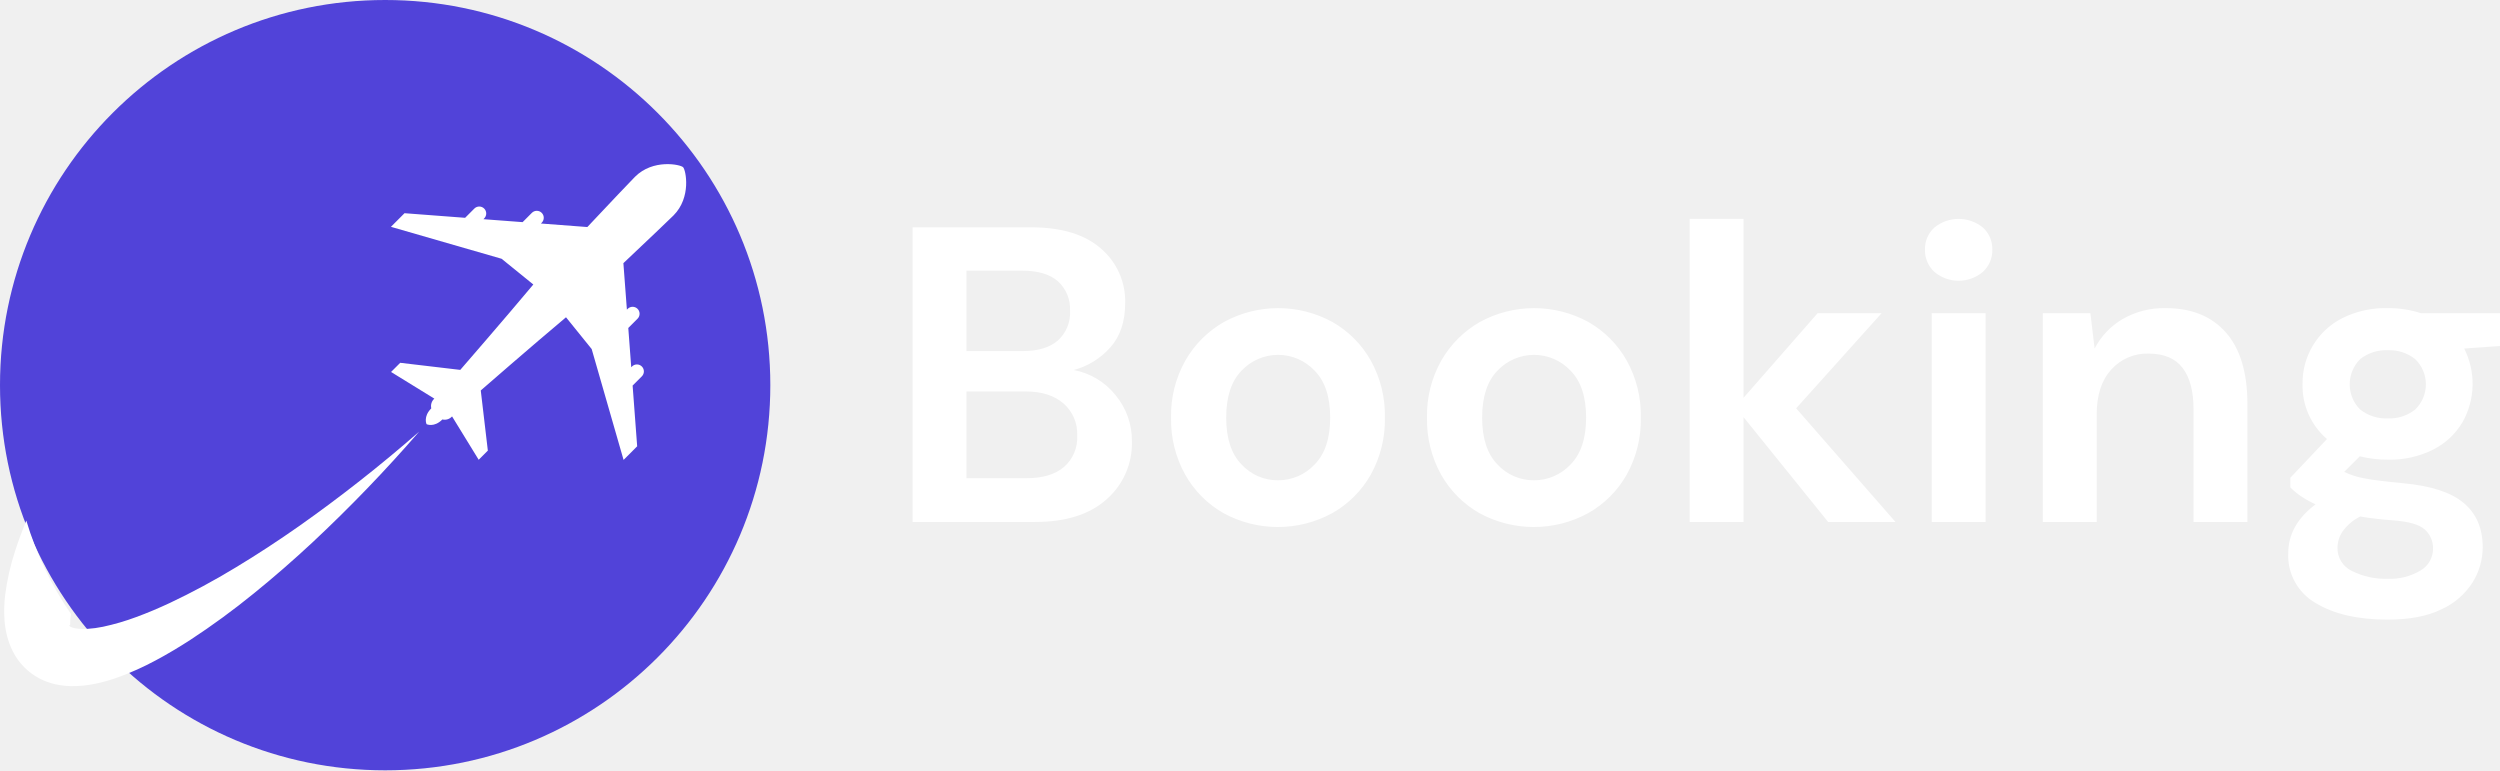
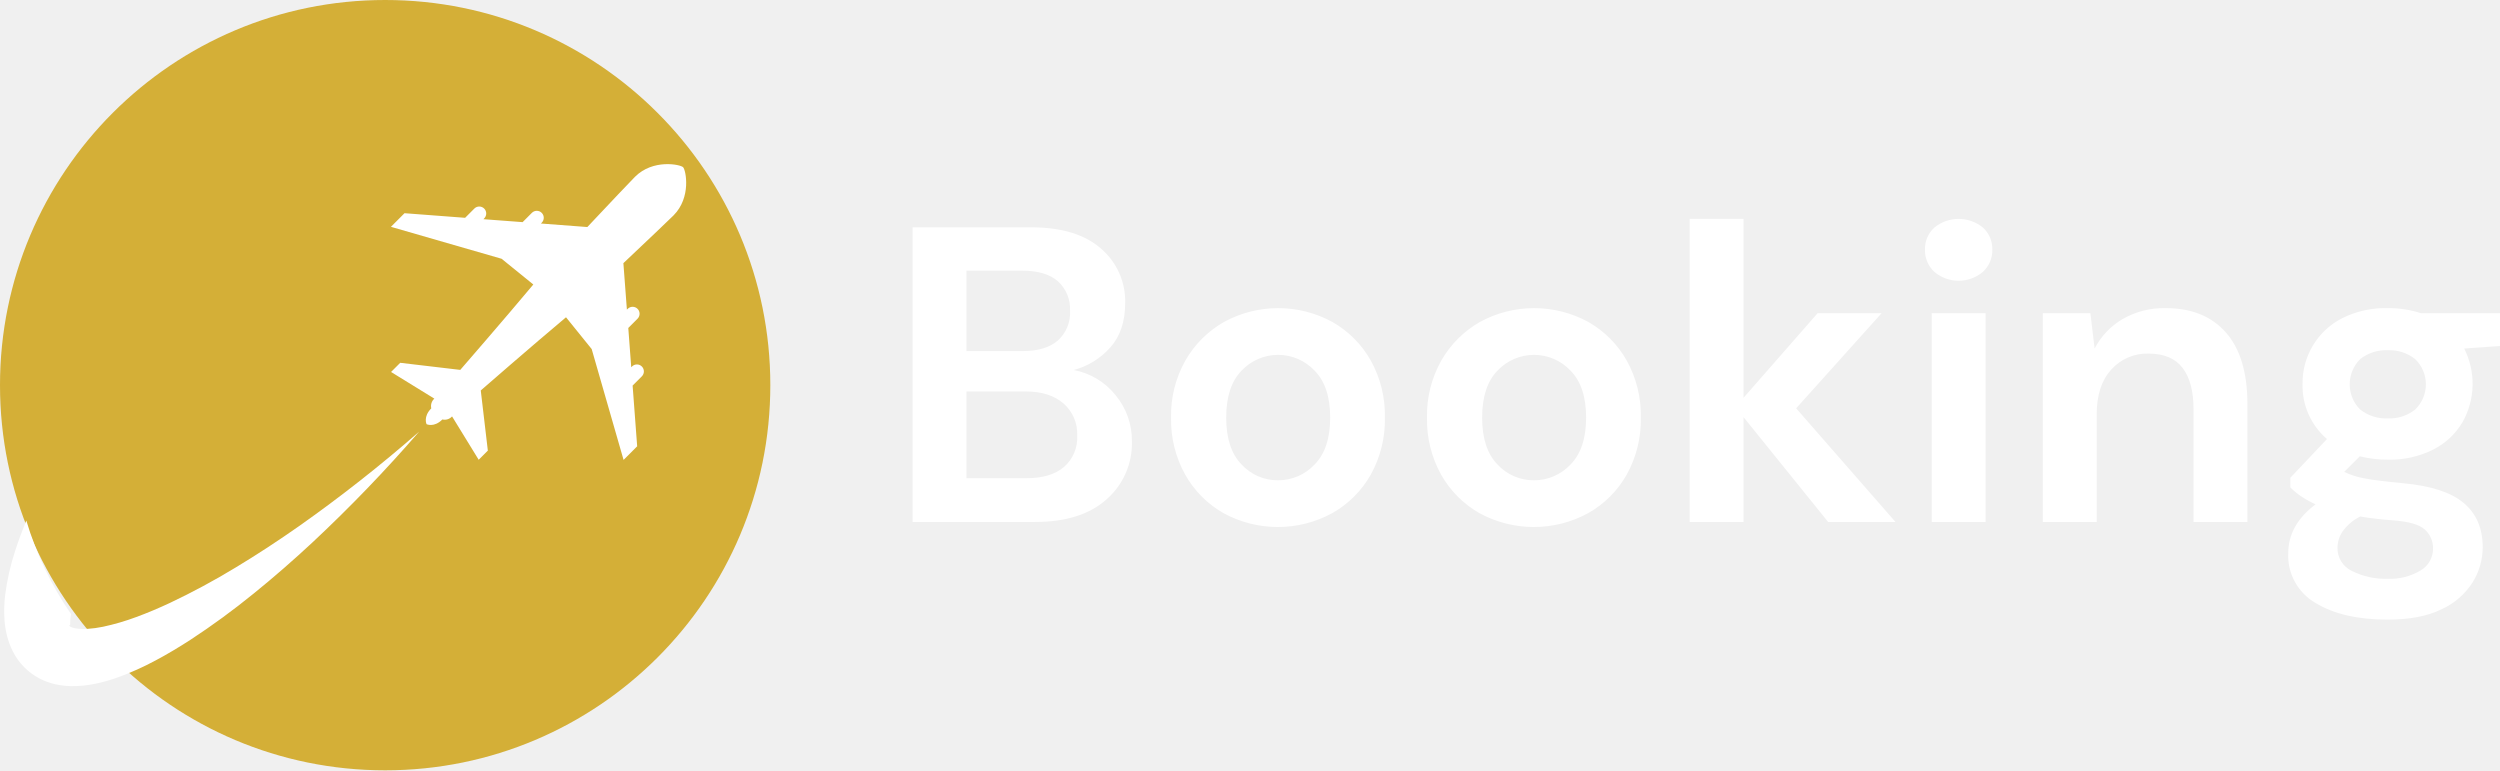
<svg xmlns="http://www.w3.org/2000/svg" width="593.906" height="183" viewBox="0 0 593.906 183">
  <defs>
    <style>
      .cls-1 {
-         fill: #5143d9;
+         fill: #d4af37;
      }

      .cls-1, .cls-2 {
        fill-rule: evenodd;
      }

      .cls-2 {
        fill: #fff;
      }
    </style>
  </defs>
  <path class="cls-1" d="M188,95.5A91.5,91.5,0,1,1,96.5,4,91.5,91.5,0,0,1,188,95.5Z" transform="translate(-5 -4)" />
  <path class="cls-2" d="M155.286,95.6l2.191-2.195a1.655,1.655,0,1,0-2.339-2.343l-0.181.181-0.7-9.327,2.2-2.206a1.655,1.655,0,1,0-2.339-2.343l-0.192.192-0.833-11.044c6.042-5.71,10.829-10.255,11.912-11.34,4.282-4.29,2.932-10.791,2.273-11.45s-7.148-2.013-11.43,2.277c-1.083,1.085-5.62,5.88-11.32,11.933L133.5,57.1l0.192-.192a1.655,1.655,0,0,0-2.339-2.343l-2.2,2.206-9.31-.7,0.181-.181a1.655,1.655,0,0,0-2.339-2.343l-2.191,2.195L101.1,54.649l-3.228,3.234,26.286,7.59,7.539,6.113c-6.748,8.076-17.355,20.286-17.355,20.286l-14.263-1.683L97.9,92.366,108.182,98.7a2.384,2.384,0,0,0-.725,2.31c-1.976,1.98-1.12,3.762-1.12,3.762s1.779,0.858,3.756-1.122a2.372,2.372,0,0,0,2.3-.726l6.325,10.3,2.174-2.178-1.68-14.289s12.188-10.625,20.25-17.385l6.1,7.552,7.576,26.333,3.229-3.234ZM76.053,128.979c-4.932,3.458-9.955,6.758-15.072,9.839a170.777,170.777,0,0,1-15.63,8.419c-2.647,1.238-5.316,2.37-7.983,3.348a56.035,56.035,0,0,1-7.9,2.309,26.285,26.285,0,0,1-3.684.5,12.123,12.123,0,0,1-3.016-.149,4.517,4.517,0,0,1-.944-0.307,0.833,0.833,0,0,1-.355-0.3,0.1,0.1,0,0,1,.086-0.129,0.131,0.131,0,0,0,.114-0.125c0.025-.158-0.024-0.7.057-1.49,0.031-.31.082-0.658,0.145-1.022A78.919,78.919,0,0,1,11.25,127.661c-0.943,2.294-1.821,4.648-2.611,7.085a56.872,56.872,0,0,0-2.406,10.529,31.559,31.559,0,0,0-.151,6.2,21.625,21.625,0,0,0,.579,3.533,17.131,17.131,0,0,0,1.42,3.8,14.773,14.773,0,0,0,6.237,6.345,16.253,16.253,0,0,0,3.84,1.407,19.692,19.692,0,0,0,3.531.437,26.18,26.18,0,0,0,6.038-.581,39.668,39.668,0,0,0,5.178-1.467A67.877,67.877,0,0,0,42,160.877c2.853-1.521,5.578-3.157,8.222-4.871A179.48,179.48,0,0,0,65.29,144.982c4.8-3.881,9.427-7.931,13.913-12.1a349.491,349.491,0,0,0,25.375-26.344A346.793,346.793,0,0,1,76.053,128.979Z" transform="translate(-5 -4)" />
  <path id="Booking" class="cls-2" d="M250.9,128q11,0,17-5.4a17.625,17.625,0,0,0,6-13.7,16.9,16.9,0,0,0-3.9-11.05,16.694,16.694,0,0,0-9.9-5.95,17.7,17.7,0,0,0,8.65-5.35Q272.3,82.6,272.3,76a16.459,16.459,0,0,0-5.75-12.95Q260.8,58,249.9,58H221.8v70h29.1ZM234.6,68.3h13.2q5.7,0,8.55,2.55a8.855,8.855,0,0,1,2.85,6.95,8.865,8.865,0,0,1-2.9,7.1q-2.9,2.5-8.3,2.5H234.6V68.3Zm0,28.7h14.1q5.6,0,8.9,2.8a9.562,9.562,0,0,1,3.3,7.7,9.2,9.2,0,0,1-3.15,7.45q-3.15,2.65-8.85,2.65H234.6V97Zm86.9,28.9a24.145,24.145,0,0,0,9.15-9.15A26.8,26.8,0,0,0,334,103.2a26.8,26.8,0,0,0-3.35-13.55,24.25,24.25,0,0,0-9.1-9.15,26.863,26.863,0,0,0-25.8,0,24.572,24.572,0,0,0-9.15,9.15,26.462,26.462,0,0,0-3.4,13.55,26.767,26.767,0,0,0,3.35,13.55,24.207,24.207,0,0,0,9.1,9.15A26.961,26.961,0,0,0,321.5,125.9Zm-21.55-11.55q-3.652-3.75-3.65-11.15t3.65-11.15a11.909,11.909,0,0,1,17.35,0Q321,95.8,321,103.2t-3.7,11.15a11.834,11.834,0,0,1-8.7,3.75A11.664,11.664,0,0,1,299.95,114.349ZM382.3,125.9a24.131,24.131,0,0,0,9.15-9.15,26.787,26.787,0,0,0,3.35-13.55,26.79,26.79,0,0,0-3.35-13.55,24.235,24.235,0,0,0-9.1-9.15,26.863,26.863,0,0,0-25.8,0,24.586,24.586,0,0,0-9.15,9.15A26.472,26.472,0,0,0,344,103.2a26.777,26.777,0,0,0,3.35,13.55,24.221,24.221,0,0,0,9.1,9.15A26.961,26.961,0,0,0,382.3,125.9Zm-21.55-11.55q-3.651-3.75-3.65-11.15t3.65-11.15a11.909,11.909,0,0,1,17.35,0q3.7,3.75,3.7,11.15t-3.7,11.15a11.831,11.831,0,0,1-8.7,3.75A11.667,11.667,0,0,1,360.748,114.349ZM419.2,128V103.1L439.3,128h16l-23.6-27L452,78.4H436.8L419.2,98.5V56H406.4v72h12.8Zm56.85-59.4a6.938,6.938,0,0,0,2.25-5.3,6.786,6.786,0,0,0-2.25-5.25,9.09,9.09,0,0,0-11.5,0,6.786,6.786,0,0,0-2.25,5.25,6.938,6.938,0,0,0,2.25,5.3A8.923,8.923,0,0,0,476.047,68.6ZM476.7,128V78.4H463.9V128h12.8Zm26.4,0V102.4q0-6.8,3.45-10.6A11.417,11.417,0,0,1,515.4,88q5.5,0,8.1,3.4t2.6,9.8V128h12.8V100q0-11.2-5.1-17t-14.3-5.8a19.606,19.606,0,0,0-10.25,2.6,17.447,17.447,0,0,0-6.65,7l-1-8.4H490.3V128h12.8Zm79.949-17.2a17.035,17.035,0,0,0,6.95-6.5,18.541,18.541,0,0,0,.4-17.5l8.5-.6V78.4H580.1a24.523,24.523,0,0,0-7.8-1.2,22.893,22.893,0,0,0-10.9,2.4A17.258,17.258,0,0,0,552,95.2a16.649,16.649,0,0,0,5.8,13.1l-8.7,9.2v2.3a18.1,18.1,0,0,0,2.55,2.1,21.868,21.868,0,0,0,3.45,1.9q-6.5,4.9-6.5,11.6a12.969,12.969,0,0,0,6.5,11.85q6.5,3.95,17.1,3.95,7.8,0,12.8-2.45a17.2,17.2,0,0,0,7.4-6.4,15.829,15.829,0,0,0,2.4-8.35q0-6.7-4.5-10.5t-14.4-4.7q-6.5-.6-9.4-1.2a17.672,17.672,0,0,1-4.6-1.5l3.7-3.7a26.717,26.717,0,0,0,6.7.8A22.739,22.739,0,0,0,583.045,110.8Zm-17.35-9.5a8.45,8.45,0,0,1,0-12,9.918,9.918,0,0,1,6.6-2.1,9.81,9.81,0,0,1,6.45,2.1,8.334,8.334,0,0,1,0,12,9.81,9.81,0,0,1-6.45,2.1A9.918,9.918,0,0,1,565.7,101.3Zm-4.15,28.9a11.442,11.442,0,0,1,4.15-3.5q3.5,0.6,7.6.9,5.8,0.4,7.75,2.2a5.869,5.869,0,0,1,1.95,4.5,5.989,5.989,0,0,1-3,5.25,14.089,14.089,0,0,1-7.8,1.95,17.692,17.692,0,0,1-8.45-1.85,5.954,5.954,0,0,1-3.45-5.55A7.005,7.005,0,0,1,561.545,130.2Z" transform="translate(-5 -4)" />
</svg>
